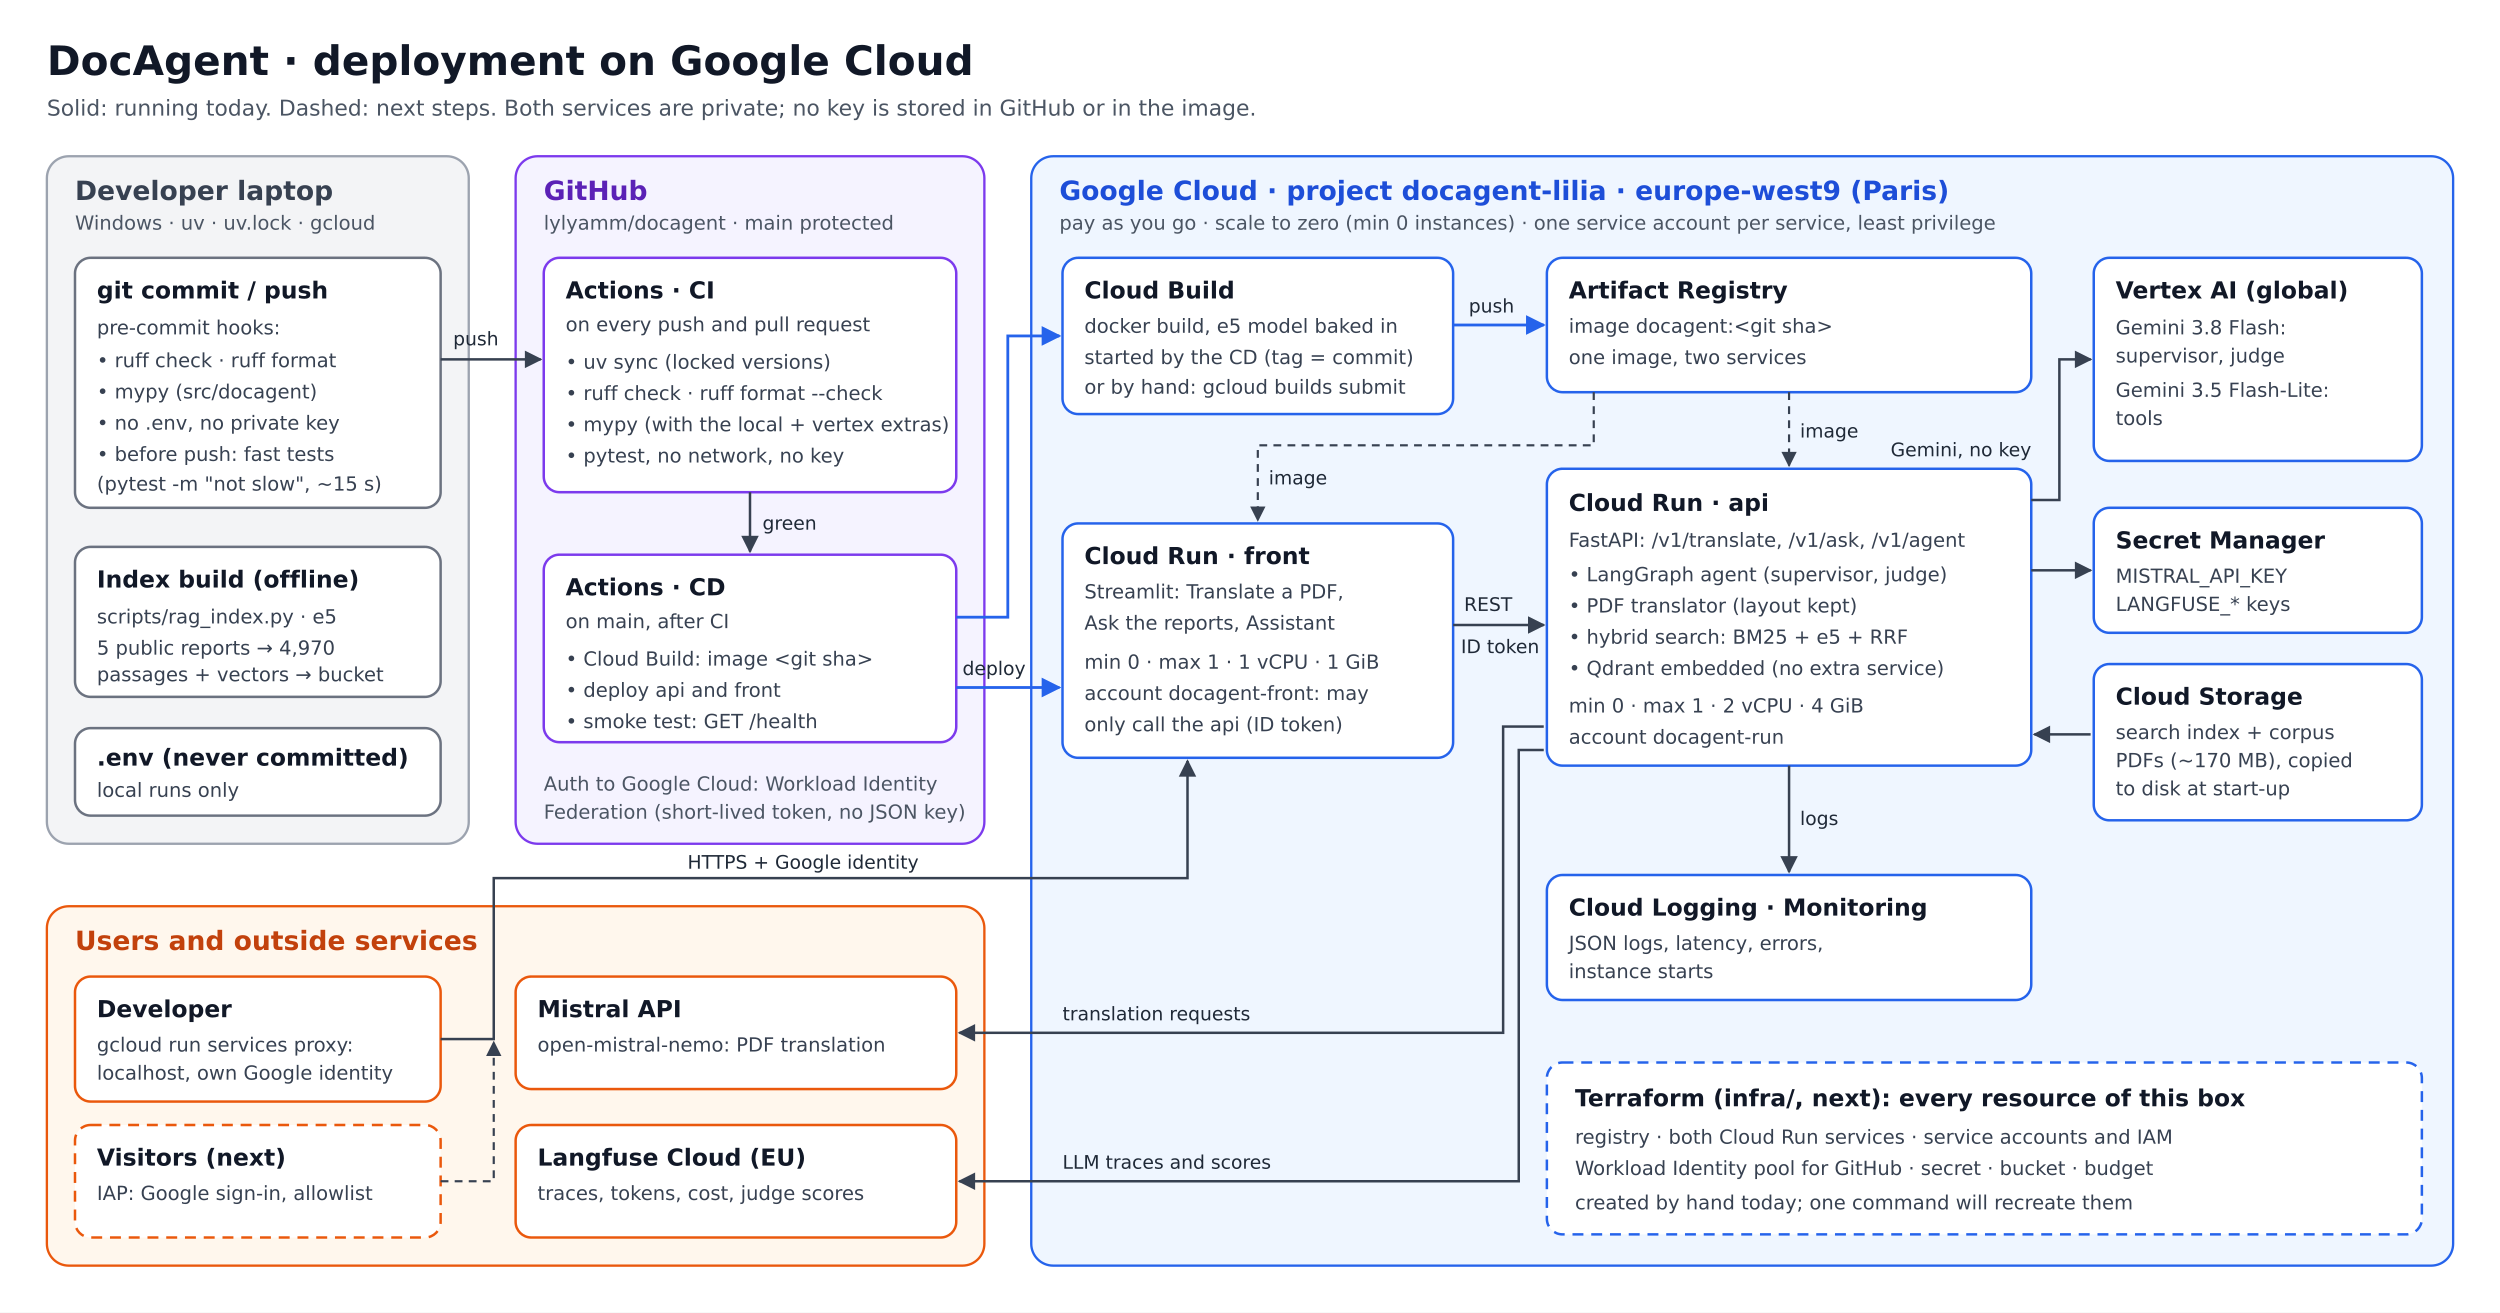
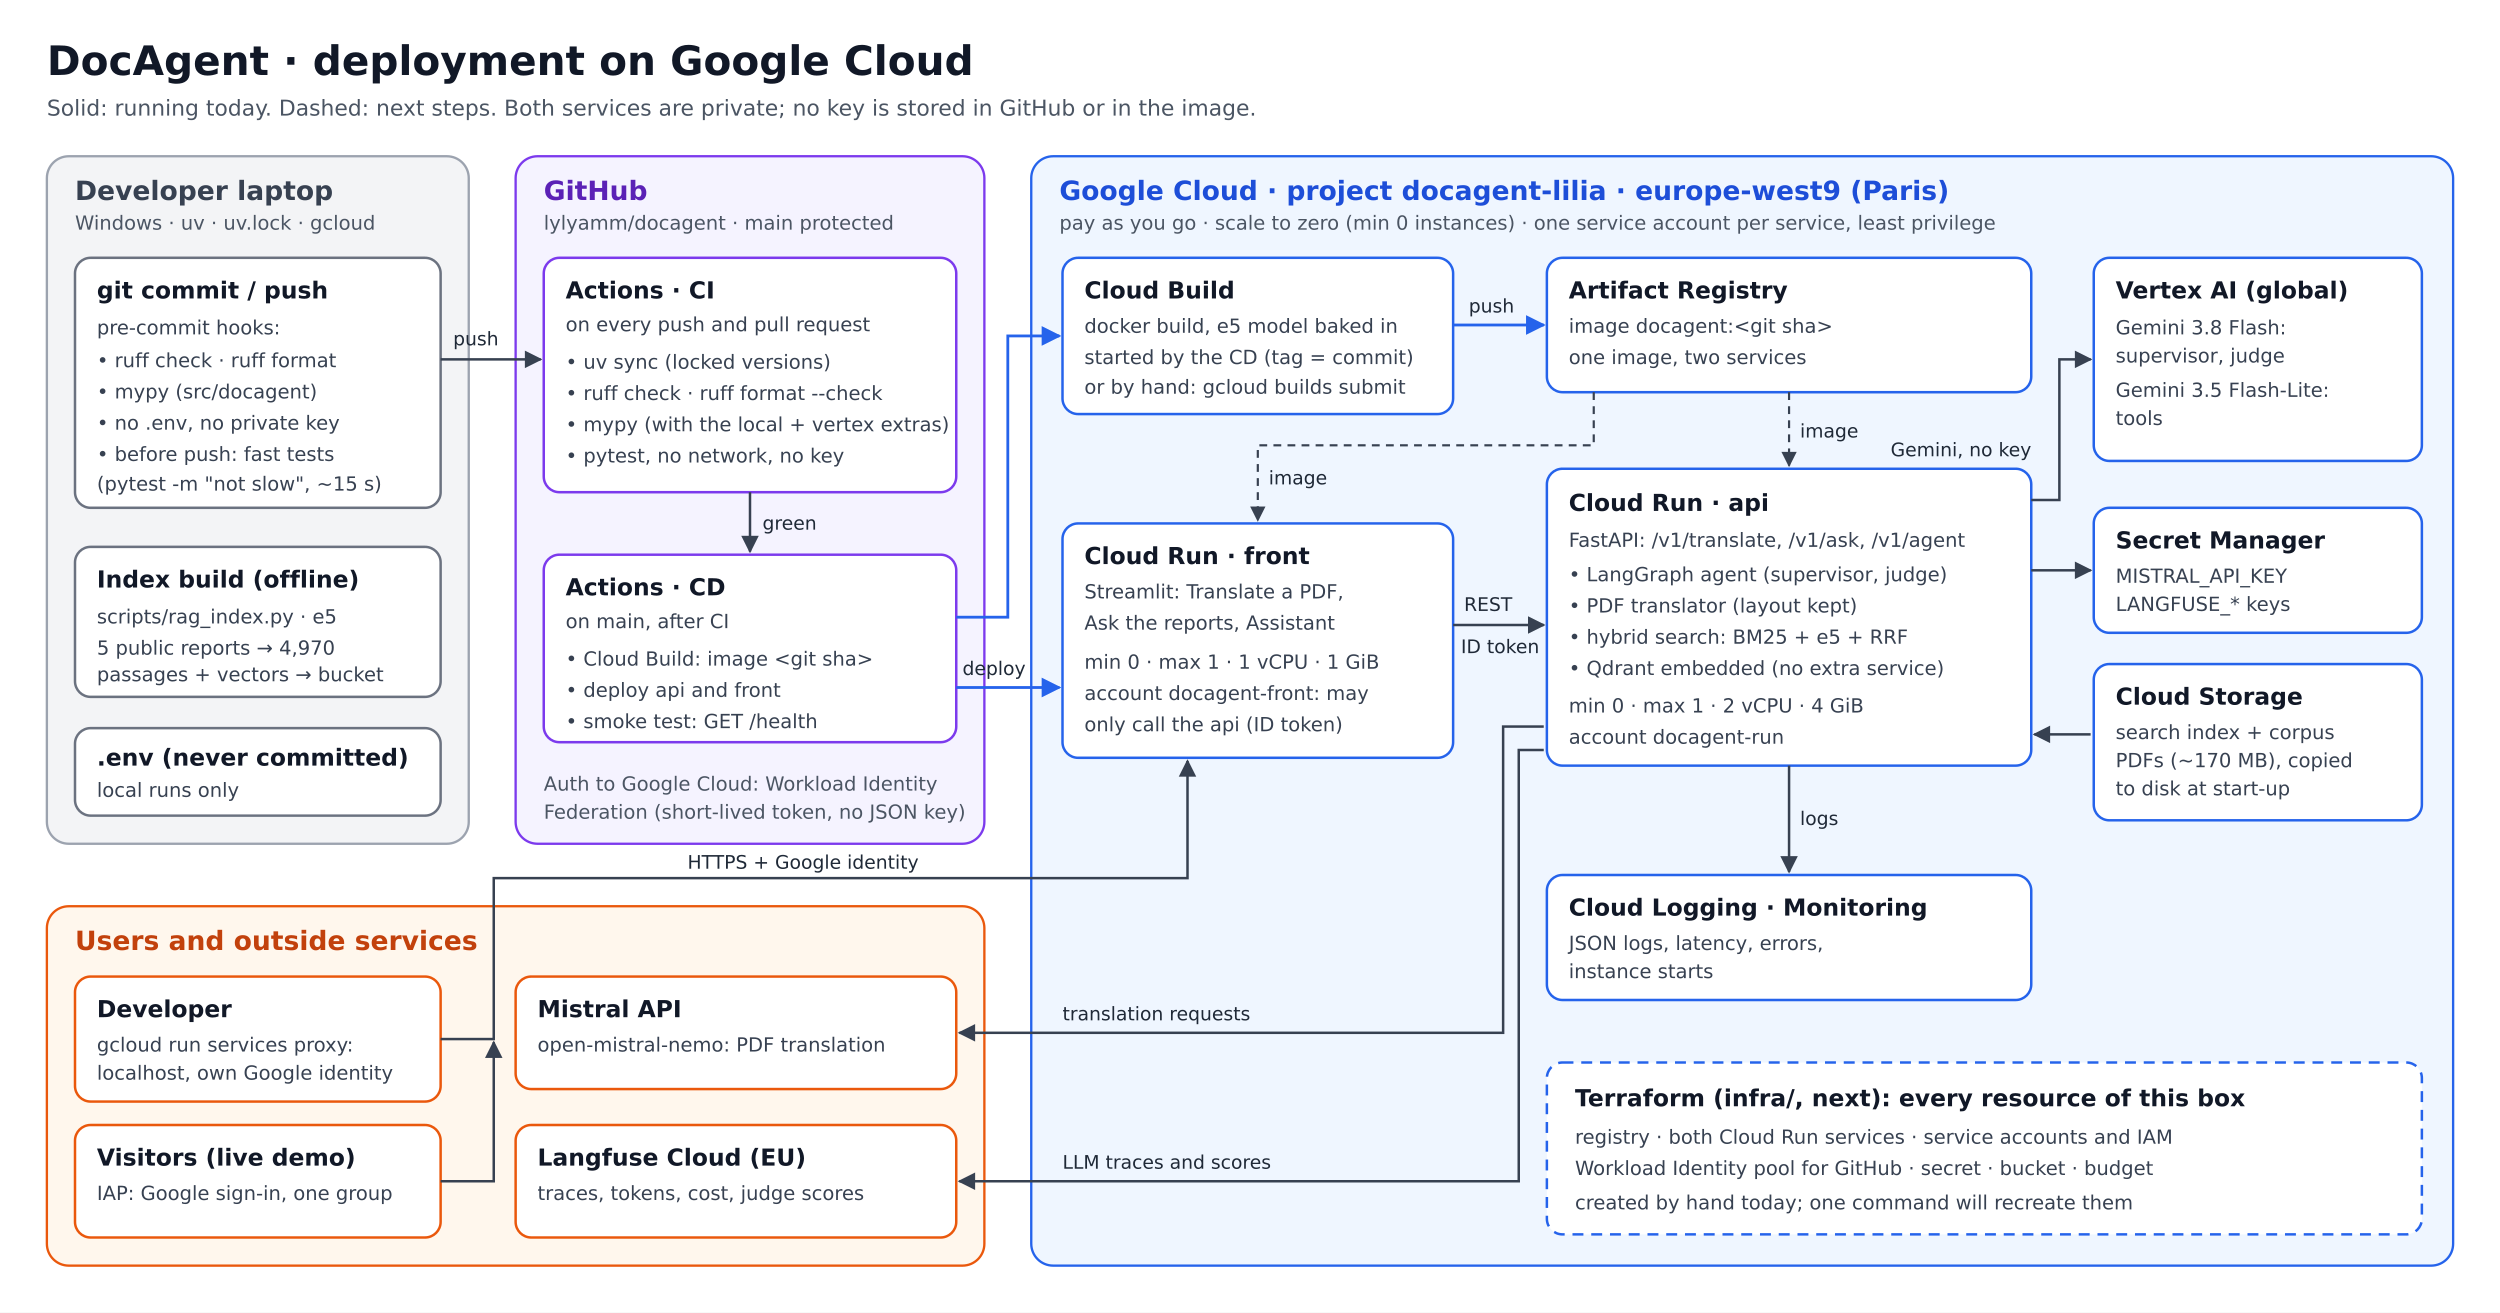
<svg xmlns="http://www.w3.org/2000/svg" width="1600" height="840" viewBox="0 0 1600 840" font-family="DejaVu Sans, Liberation Sans, Arial, sans-serif">
  <defs>
    <marker id="a" viewBox="0 0 10 10" refX="9" refY="5" markerWidth="7" markerHeight="7" orient="auto-start-reverse">
      <path d="M0,0 L10,5 L0,10 z" fill="#374151" />
    </marker>
    <marker id="ag" viewBox="0 0 10 10" refX="9" refY="5" markerWidth="7" markerHeight="7" orient="auto-start-reverse">
      <path d="M0,0 L10,5 L0,10 z" fill="#2563EB" />
    </marker>
    <style>
      .zt { font-size: 17px; font-weight: 700; }
      .zs { font-size: 12.5px; fill: #4B5563; }
      .bt { font-size: 15px; font-weight: 700; fill: #111827; }
      .bs { font-size: 12.5px; fill: #374151; }
      .nx { font-size: 12.5px; fill: #6B7280; font-style: italic; }
      .lb { font-size: 12px; fill: #1F2937; }
      .box { fill: #FFFFFF; stroke-width: 1.6; }
      .next { fill: #FFFFFF; stroke-width: 1.6; stroke-dasharray: 7 5; }
      .ar { stroke: #374151; stroke-width: 1.6; fill: none; marker-end: url(#a); }
      .ard { stroke: #374151; stroke-width: 1.4; fill: none; stroke-dasharray: 5 4; marker-end: url(#a); }
      .arg { stroke: #2563EB; stroke-width: 1.8; fill: none; marker-end: url(#ag); }
      .argd { stroke: #2563EB; stroke-width: 1.6; fill: none; stroke-dasharray: 6 4; marker-end: url(#ag); }
    </style>
  </defs>
  <rect width="1600" height="840" fill="#FFFFFF" />
  <text x="30" y="48" font-size="26" font-weight="700" fill="#111827">DocAgent · deployment on Google Cloud</text>
  <text x="30" y="74" font-size="14" fill="#4B5563">Solid: running today. Dashed: next steps. Both services are private; no key is stored in GitHub or in the image.</text>
  <rect x="30" y="100" width="270" height="440" rx="14" fill="#F3F4F6" stroke="#9CA3AF" stroke-width="1.5" />
  <text x="48" y="128" class="zt" fill="#374151">Developer laptop</text>
  <text x="48" y="147" class="zs">Windows · uv · uv.lock · gcloud</text>
  <rect x="48" y="165" width="234" height="160" rx="10" class="box" stroke="#6B7280" />
  <text x="62" y="191" class="bt">git commit / push</text>
  <text x="62" y="214" class="bs">pre-commit hooks:</text>
  <text x="62" y="235" class="bs">• ruff check · ruff format</text>
  <text x="62" y="255" class="bs">• mypy (src/docagent)</text>
  <text x="62" y="275" class="bs">• no .env, no private key</text>
  <text x="62" y="295" class="bs">• before push: fast tests</text>
  <text x="62" y="314" class="bs">   (pytest -m "not slow", ~15 s)</text>
  <rect x="48" y="350" width="234" height="96" rx="10" class="box" stroke="#6B7280" />
  <text x="62" y="376" class="bt">Index build (offline)</text>
  <text x="62" y="399" class="bs">scripts/rag_index.py · e5</text>
  <text x="62" y="419" class="bs">5 public reports → 4,970</text>
  <text x="62" y="436" class="bs">passages + vectors → bucket</text>
  <rect x="48" y="466" width="234" height="56" rx="10" class="box" stroke="#6B7280" />
  <text x="62" y="490" class="bt">.env (never committed)</text>
  <text x="62" y="510" class="bs">local runs only</text>
  <rect x="330" y="100" width="300" height="440" rx="14" fill="#F5F3FF" stroke="#7C3AED" stroke-width="1.5" />
  <text x="348" y="128" class="zt" fill="#5B21B6">GitHub</text>
  <text x="348" y="147" class="zs">lylyamm/docagent · main protected</text>
  <rect x="348" y="165" width="264" height="150" rx="10" class="box" stroke="#7C3AED" />
  <text x="362" y="191" class="bt">Actions · CI</text>
  <text x="362" y="212" class="bs">on every push and pull request</text>
  <text x="362" y="236" class="bs">• uv sync (locked versions)</text>
  <text x="362" y="256" class="bs">• ruff check · ruff format --check</text>
  <text x="362" y="276" class="bs">• mypy (with the local + vertex extras)</text>
  <text x="362" y="296" class="bs">• pytest, no network, no key</text>
  <rect x="348" y="355" width="264" height="120" rx="10" class="box" stroke="#7C3AED" />
  <text x="362" y="381" class="bt">Actions · CD</text>
  <text x="362" y="402" class="bs">on main, after CI</text>
  <text x="362" y="426" class="bs">• Cloud Build: image &lt;git sha&gt;</text>
  <text x="362" y="446" class="bs">• deploy api and front</text>
  <text x="362" y="466" class="bs">• smoke test: GET /health</text>
  <text x="348" y="506" class="zs">Auth to Google Cloud: Workload Identity</text>
  <text x="348" y="524" class="zs">Federation (short-lived token, no JSON key)</text>
  <rect x="660" y="100" width="910" height="710" rx="14" fill="#EFF6FF" stroke="#2563EB" stroke-width="1.5" />
  <text x="678" y="128" class="zt" fill="#1D4ED8">Google Cloud · project docagent-lilia · europe-west9 (Paris)</text>
  <text x="678" y="147" class="zs">pay as you go · scale to zero (min 0 instances) · one service account per service, least privilege</text>
  <rect x="680" y="165" width="250" height="100" rx="10" class="box" stroke="#2563EB" />
  <text x="694" y="191" class="bt">Cloud Build</text>
  <text x="694" y="213" class="bs">docker build, e5 model baked in</text>
  <text x="694" y="233" class="bs">started by the CD (tag = commit)</text>
  <text x="694" y="252" class="bs">or by hand: gcloud builds submit</text>
  <rect x="990" y="165" width="310" height="86" rx="10" class="box" stroke="#2563EB" />
  <text x="1004" y="191" class="bt">Artifact Registry</text>
  <text x="1004" y="213" class="bs">image docagent:&lt;git sha&gt;</text>
  <text x="1004" y="233" class="bs">one image, two services</text>
  <rect x="680" y="335" width="250" height="150" rx="10" class="box" stroke="#2563EB" />
  <text x="694" y="361" class="bt">Cloud Run · front</text>
  <text x="694" y="383" class="bs">Streamlit: Translate a PDF,</text>
  <text x="694" y="403" class="bs">Ask the reports, Assistant</text>
  <text x="694" y="428" class="bs">min 0 · max 1 · 1 vCPU · 1 GiB</text>
  <text x="694" y="448" class="bs">account docagent-front: may</text>
  <text x="694" y="468" class="bs">only call the api (ID token)</text>
  <rect x="990" y="300" width="310" height="190" rx="10" class="box" stroke="#2563EB" stroke-width="2.4" />
  <text x="1004" y="327" class="bt">Cloud Run · api</text>
  <text x="1004" y="350" class="bs">FastAPI: /v1/translate, /v1/ask, /v1/agent</text>
  <text x="1004" y="372" class="bs">• LangGraph agent (supervisor, judge)</text>
  <text x="1004" y="392" class="bs">• PDF translator (layout kept)</text>
  <text x="1004" y="412" class="bs">• hybrid search: BM25 + e5 + RRF</text>
  <text x="1004" y="432" class="bs">• Qdrant embedded (no extra service)</text>
  <text x="1004" y="456" class="bs">min 0 · max 1 · 2 vCPU · 4 GiB</text>
  <text x="1004" y="476" class="bs">account docagent-run</text>
  <rect x="1340" y="165" width="210" height="130" rx="10" class="box" stroke="#2563EB" />
  <text x="1354" y="191" class="bt">Vertex AI (global)</text>
  <text x="1354" y="214" class="bs">Gemini 3.8 Flash:</text>
  <text x="1354" y="232" class="bs">  supervisor, judge</text>
  <text x="1354" y="254" class="bs">Gemini 3.5 Flash-Lite:</text>
  <text x="1354" y="272" class="bs">  tools</text>
  <rect x="1340" y="325" width="210" height="80" rx="10" class="box" stroke="#2563EB" />
  <text x="1354" y="351" class="bt">Secret Manager</text>
  <text x="1354" y="373" class="bs">MISTRAL_API_KEY</text>
  <text x="1354" y="391" class="bs">LANGFUSE_* keys</text>
  <rect x="1340" y="425" width="210" height="100" rx="10" class="box" stroke="#2563EB" />
  <text x="1354" y="451" class="bt">Cloud Storage</text>
  <text x="1354" y="473" class="bs">search index + corpus</text>
  <text x="1354" y="491" class="bs">PDFs (~170 MB), copied</text>
  <text x="1354" y="509" class="bs">to disk at start-up</text>
  <rect x="990" y="560" width="310" height="80" rx="10" class="box" stroke="#2563EB" />
  <text x="1004" y="586" class="bt">Cloud Logging · Monitoring</text>
  <text x="1004" y="608" class="bs">JSON logs, latency, errors,</text>
  <text x="1004" y="626" class="bs">instance starts</text>
  <rect x="990" y="680" width="560" height="110" rx="10" class="next" stroke="#2563EB" />
  <text x="1008" y="708" class="bt">Terraform (infra/, next): every resource of this box</text>
  <text x="1008" y="732" class="bs">registry · both Cloud Run services · service accounts and IAM</text>
  <text x="1008" y="752" class="bs">Workload Identity pool for GitHub · secret · bucket · budget</text>
  <text x="1008" y="774" class="bs">created by hand today; one command will recreate them</text>
  <rect x="30" y="580" width="600" height="230" rx="14" fill="#FFF7ED" stroke="#EA580C" stroke-width="1.5" />
  <text x="48" y="608" class="zt" fill="#C2410C">Users and outside services</text>
  <rect x="48" y="625" width="234" height="80" rx="10" class="box" stroke="#EA580C" />
  <text x="62" y="651" class="bt">Developer</text>
  <text x="62" y="673" class="bs">gcloud run services proxy:</text>
  <text x="62" y="691" class="bs">localhost, own Google identity</text>
-   <rect x="48" y="720" width="234" height="72" rx="10" class="next" stroke="#EA580C" />
-   <text x="62" y="746" class="bt">Visitors (next)</text>
-   <text x="62" y="768" class="bs">IAP: Google sign-in, allowlist</text>
+   <rect x="48" y="720" width="234" height="72" rx="10" class="box" stroke="#EA580C" />
+   <text x="62" y="746" class="bt">Visitors (live demo)</text>
+   <text x="62" y="768" class="bs">IAP: Google sign-in, one group</text>
  <rect x="330" y="625" width="282" height="72" rx="10" class="box" stroke="#EA580C" />
  <text x="344" y="651" class="bt">Mistral API</text>
  <text x="344" y="673" class="bs">open-mistral-nemo: PDF translation</text>
  <rect x="330" y="720" width="282" height="72" rx="10" class="box" stroke="#EA580C" />
  <text x="344" y="746" class="bt">Langfuse Cloud (EU)</text>
  <text x="344" y="768" class="bs">traces, tokens, cost, judge scores</text>
  <path class="ar" d="M282,230 L346,230" />
  <text x="290" y="221" class="lb">push</text>
  <path class="ar" d="M480,315 L480,353" />
  <text x="488" y="339" class="lb">green</text>
  <path class="arg" d="M612,395 L645,395 L645,215 L678,215" />
  <path class="arg" d="M612,440 L678,440" />
  <text x="616" y="432" class="lb" fill="#1D4ED8">deploy</text>
  <path class="arg" d="M930,208 L988,208" />
  <text x="940" y="200" class="lb" fill="#1D4ED8">push</text>
  <path class="ard" d="M1020,251 L1020,285 L805,285 L805,333" />
  <text x="812" y="310" class="lb">image</text>
  <path class="ard" d="M1145,251 L1145,298" />
  <text x="1152" y="280" class="lb">image</text>
  <path class="ar" d="M282,665 L316,665 L316,562 L760,562 L760,487" />
  <text x="440" y="556" class="lb">HTTPS + Google identity</text>
-   <path class="ard" d="M282,756 L316,756 L316,667" />
+   <path class="ar" d="M282,756 L316,756 L316,667" />
  <path class="ar" d="M930,400 L988,400" />
  <text x="937" y="391" class="lb">REST</text>
  <text x="935" y="418" class="lb">ID token</text>
  <path class="ar" d="M1300,320 L1318,320 L1318,230 L1338,230" />
  <text x="1210" y="292" class="lb">Gemini, no key</text>
  <path class="ar" d="M1300,365 L1338,365" />
  <path class="ar" d="M1338,470 L1302,470" />
  <path class="ar" d="M1145,490 L1145,558" />
  <text x="1152" y="528" class="lb">logs</text>
  <path class="ar" d="M988,465 L962,465 L962,661 L614,661" />
  <text x="680" y="653" class="lb">translation requests</text>
  <path class="ar" d="M988,480 L972,480 L972,756 L614,756" />
  <text x="680" y="748" class="lb">LLM traces and scores</text>
</svg>
